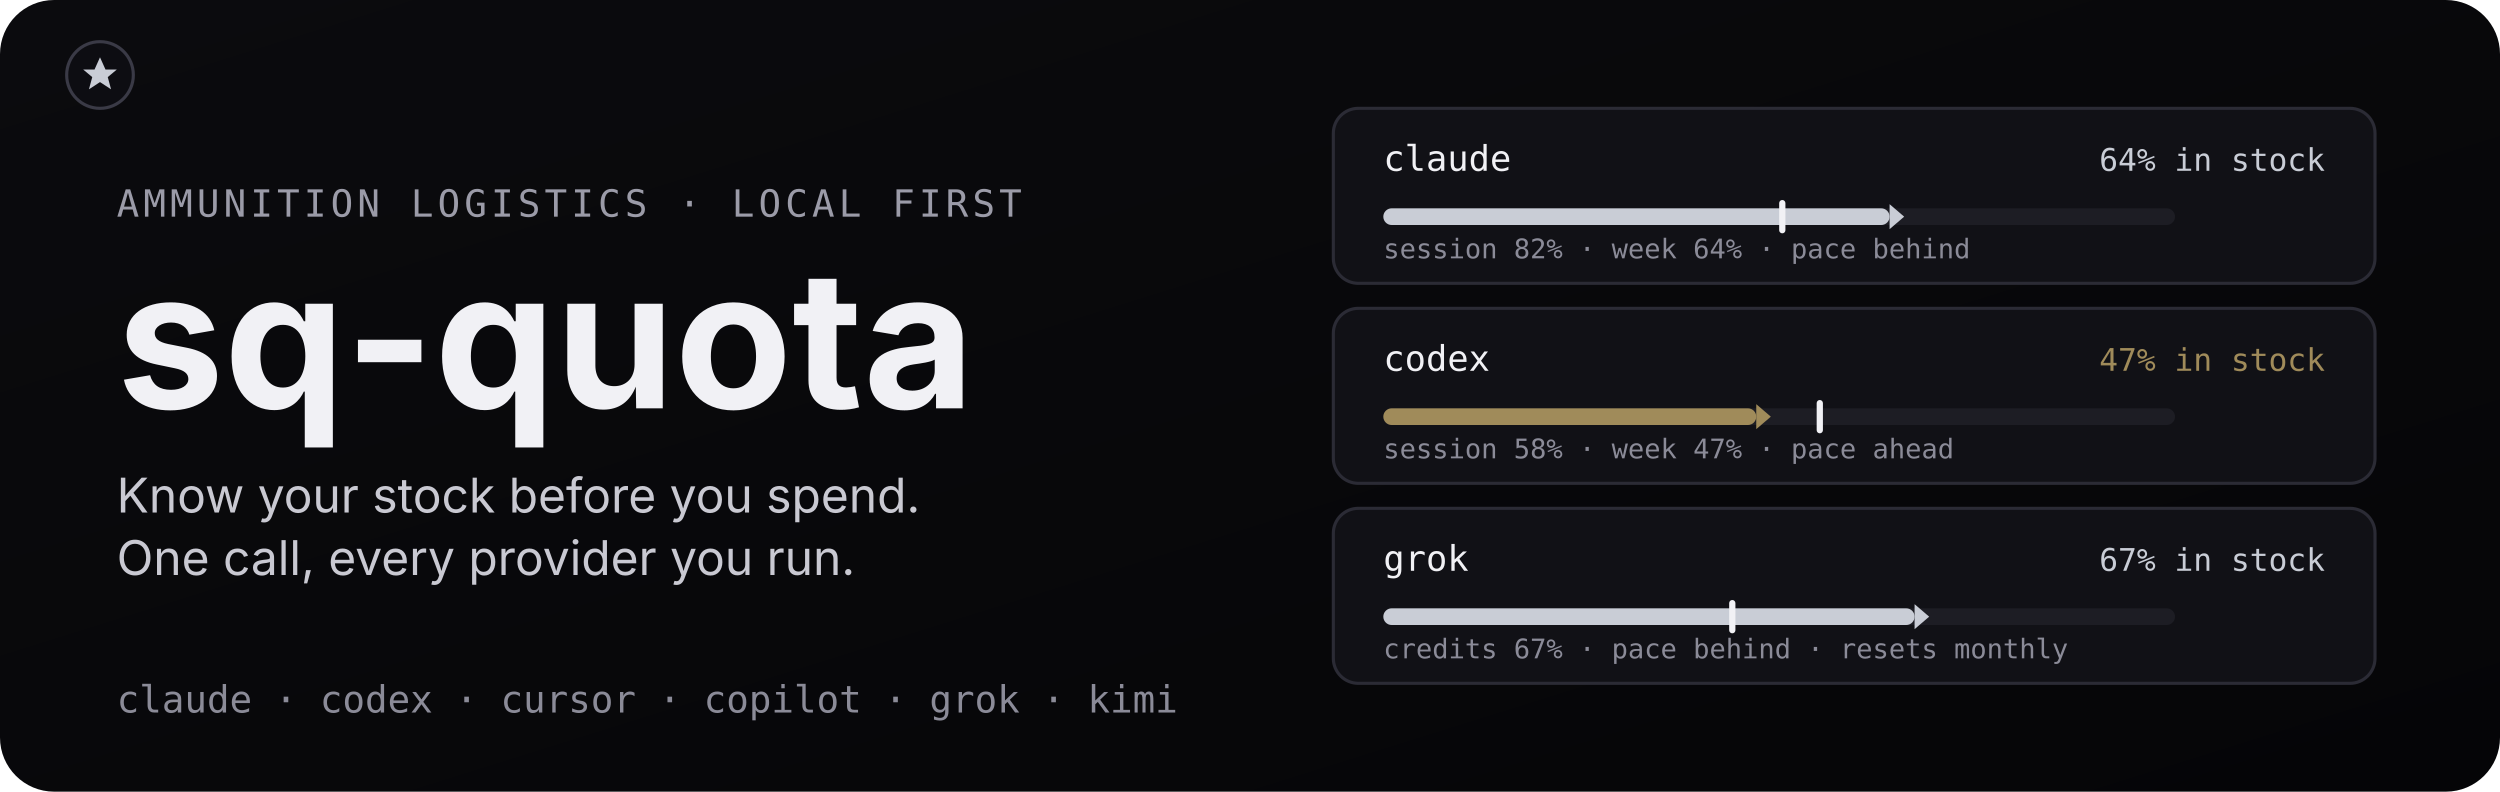
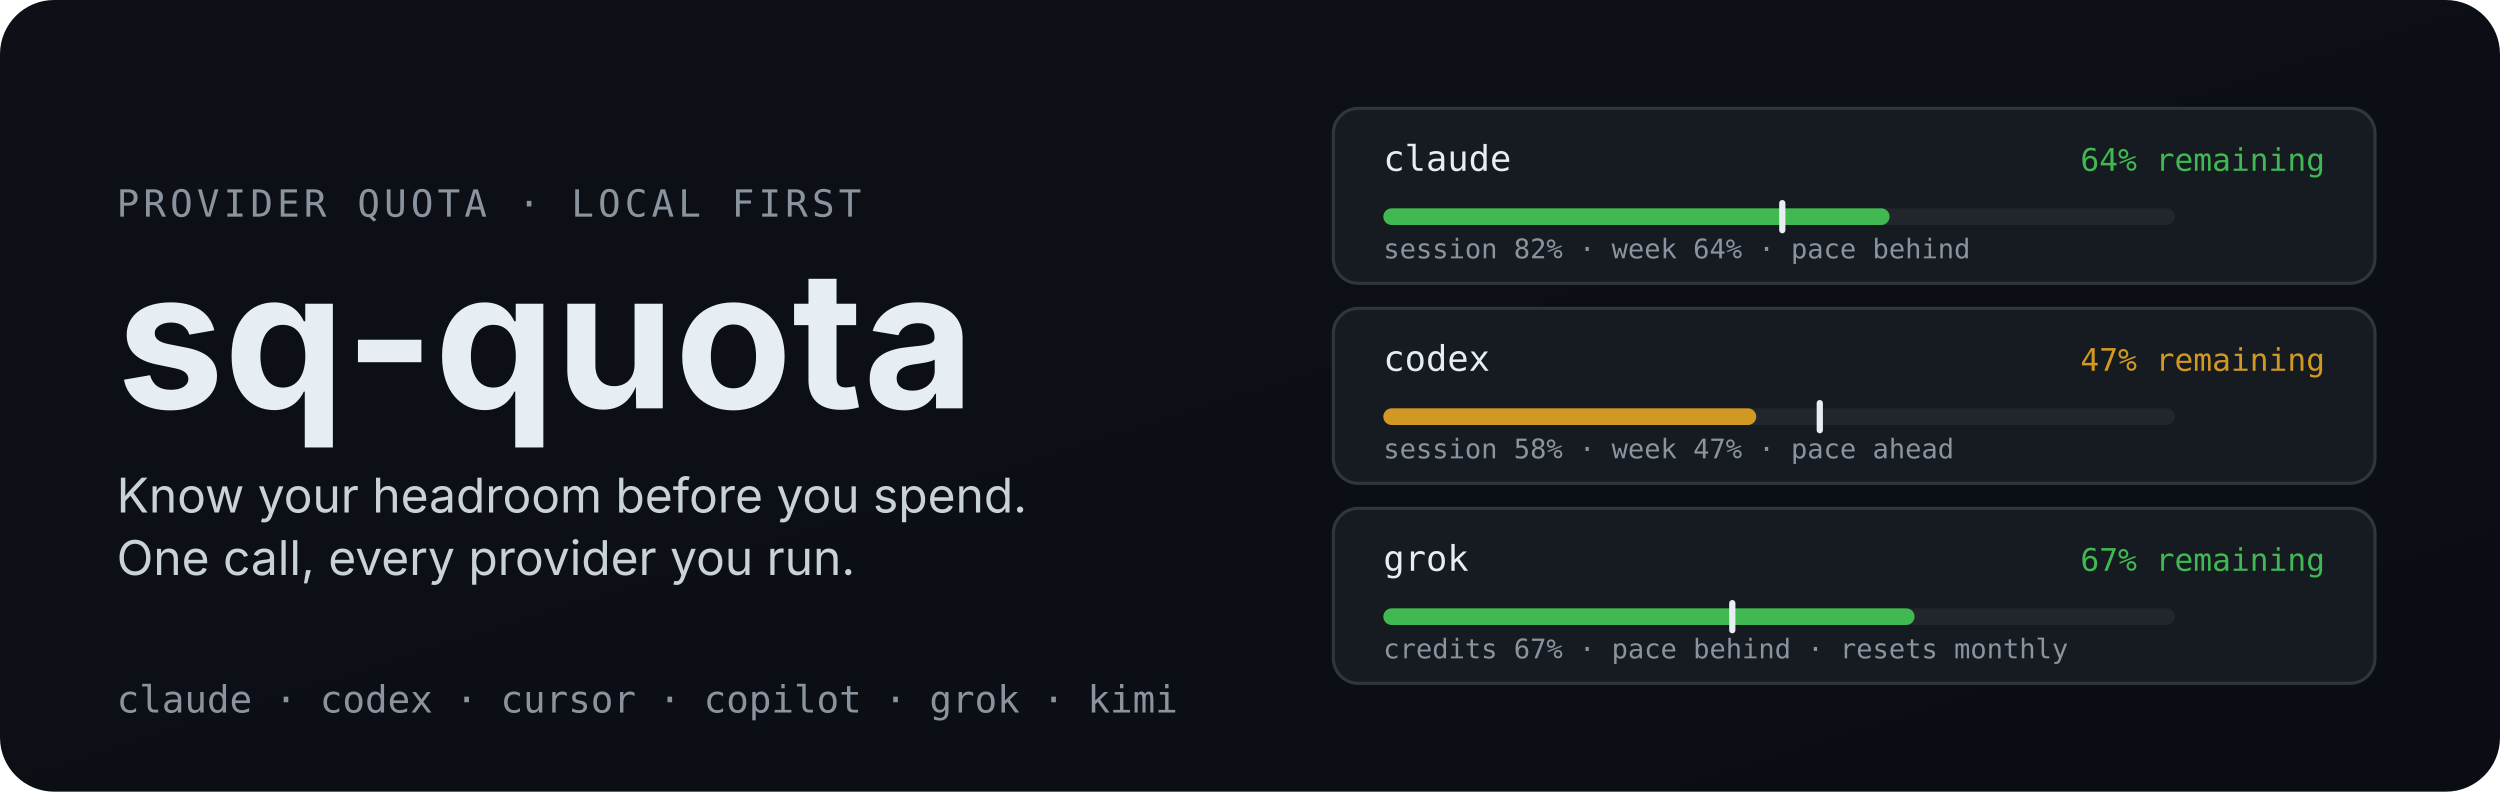
<svg xmlns="http://www.w3.org/2000/svg" width="1200" height="380" viewBox="0 0 1200 380" role="img" aria-labelledby="title desc">
  <defs>
    <linearGradient id="bg" x1="0" y1="0" x2="1" y2="1">
-       <stop offset="0" stop-color="#0b0b0e" />
-       <stop offset="1" stop-color="#050507" />
+       <stop offset="0" stop-color="#0d1117" />
+       <stop offset="1" stop-color="#0a0e14" />
    </linearGradient>
  </defs>
  <rect width="1200" height="380" rx="26" fill="url(#bg)" />
-   <g id="unit-patch" transform="translate(48 36)">
-     <circle r="16" fill="#0d0d12" stroke="#3a3a46" stroke-width="1.5" />
-     <path d="M0 -8.5 L2.63 -2.63 L8.08 -2.63 L3.72 1.01 L5.31 6.87 L0 3.4 L-5.31 6.87 L-3.72 1.01 L-8.08 -2.63 L-2.63 -2.63 Z" fill="#c9cdd6" />
-   </g>
  <g id="title-block" transform="translate(56 104)">
-     <text x="0" y="0" font-family="ui-monospace, SFMono-Regular, Menlo, monospace" font-size="18" fill="#9b9ba8" letter-spacing="2">AMMUNITION LOGISTICS · LOCAL FIRST</text>
-     <text x="0" y="92" font-family="-apple-system, BlinkMacSystemFont, Segoe UI, PingFang SC, sans-serif" font-size="92" font-weight="700" fill="#f1f1f5">sq-quota</text>
-     <text x="0" y="142" font-family="-apple-system, BlinkMacSystemFont, Segoe UI, PingFang SC, sans-serif" font-size="23" fill="#c9c9d2">Know your stock before you spend.</text>
-     <text x="0" y="172" font-family="-apple-system, BlinkMacSystemFont, Segoe UI, PingFang SC, sans-serif" font-size="23" fill="#c9c9d2">One call, every provider you run.</text>
-     <text x="0" y="238" font-family="ui-monospace, SFMono-Regular, Menlo, monospace" font-size="18" fill="#8b8b98">claude · codex · cursor · copilot · grok · kimi</text>
+     <text x="0" y="0" font-family="ui-monospace, SFMono-Regular, Menlo, monospace" font-size="18" fill="#8b949e" letter-spacing="2">PROVIDER QUOTA · LOCAL FIRST</text>
+     <text x="0" y="92" font-family="-apple-system, BlinkMacSystemFont, Segoe UI, PingFang SC, sans-serif" font-size="92" font-weight="700" fill="#e6edf3">sq-quota</text>
+     <text x="0" y="142" font-family="-apple-system, BlinkMacSystemFont, Segoe UI, PingFang SC, sans-serif" font-size="23" fill="#c9d1d9">Know your headroom before you spend.</text>
+     <text x="0" y="172" font-family="-apple-system, BlinkMacSystemFont, Segoe UI, PingFang SC, sans-serif" font-size="23" fill="#c9d1d9">One call, every provider you run.</text>
+     <text x="0" y="238" font-family="ui-monospace, SFMono-Regular, Menlo, monospace" font-size="18" fill="#8b949e">claude · codex · cursor · copilot · grok · kimi</text>
  </g>
  <g id="gauges" transform="translate(640 52)">
    <g id="card-1">
-       <rect width="500" height="84" rx="12" fill="#111116" stroke="#2b2b35" stroke-width="1.5" />
-       <text x="24" y="30" font-family="ui-monospace, SFMono-Regular, Menlo, monospace" font-size="17" fill="#f1f1f5">claude</text>
-       <text x="476" y="30" font-family="ui-monospace, SFMono-Regular, Menlo, monospace" font-size="15" fill="#c9cdd6" text-anchor="end">64% in stock</text>
-       <rect x="24" y="48" width="380" height="8" rx="4" fill="#1d1d24" />
-       <rect x="24" y="48" width="243" height="8" rx="4" fill="#c9cdd6" />
-       <path d="M267 46 L274 52 L267 58 Z" fill="#c9cdd6" />
-       <rect x="214" y="44" width="3" height="16" rx="1.5" fill="#f1f1f5" />
-       <text x="24" y="72" font-family="ui-monospace, SFMono-Regular, Menlo, monospace" font-size="13" fill="#8b8b98">session 82% · week 64% · pace behind</text>
+       <rect width="500" height="84" rx="12" fill="#161b22" stroke="#30363d" stroke-width="1.5" />
+       <text x="24" y="30" font-family="ui-monospace, SFMono-Regular, Menlo, monospace" font-size="17" fill="#e6edf3">claude</text>
+       <text x="476" y="30" font-family="ui-monospace, SFMono-Regular, Menlo, monospace" font-size="15" fill="#3fb950" text-anchor="end">64% remaining</text>
+       <rect x="24" y="48" width="380" height="8" rx="4" fill="#21262d" />
+       <rect x="24" y="48" width="243" height="8" rx="4" fill="#3fb950" />
+       <rect x="214" y="44" width="3" height="16" rx="1.5" fill="#e6edf3" />
+       <text x="24" y="72" font-family="ui-monospace, SFMono-Regular, Menlo, monospace" font-size="13" fill="#8b949e">session 82% · week 64% · pace behind</text>
    </g>
    <g id="card-2" transform="translate(0 96)">
-       <rect width="500" height="84" rx="12" fill="#111116" stroke="#2b2b35" stroke-width="1.5" />
-       <text x="24" y="30" font-family="ui-monospace, SFMono-Regular, Menlo, monospace" font-size="17" fill="#f1f1f5">codex</text>
-       <text x="476" y="30" font-family="ui-monospace, SFMono-Regular, Menlo, monospace" font-size="15" fill="#a08b5a" text-anchor="end">47% in stock</text>
-       <rect x="24" y="48" width="380" height="8" rx="4" fill="#1d1d24" />
-       <rect x="24" y="48" width="179" height="8" rx="4" fill="#a08b5a" />
-       <path d="M203 46 L210 52 L203 58 Z" fill="#a08b5a" />
-       <rect x="232" y="44" width="3" height="16" rx="1.5" fill="#f1f1f5" />
-       <text x="24" y="72" font-family="ui-monospace, SFMono-Regular, Menlo, monospace" font-size="13" fill="#8b8b98">session 58% · week 47% · pace ahead</text>
+       <rect width="500" height="84" rx="12" fill="#161b22" stroke="#30363d" stroke-width="1.5" />
+       <text x="24" y="30" font-family="ui-monospace, SFMono-Regular, Menlo, monospace" font-size="17" fill="#e6edf3">codex</text>
+       <text x="476" y="30" font-family="ui-monospace, SFMono-Regular, Menlo, monospace" font-size="15" fill="#d29922" text-anchor="end">47% remaining</text>
+       <rect x="24" y="48" width="380" height="8" rx="4" fill="#21262d" />
+       <rect x="24" y="48" width="179" height="8" rx="4" fill="#d29922" />
+       <rect x="232" y="44" width="3" height="16" rx="1.5" fill="#e6edf3" />
+       <text x="24" y="72" font-family="ui-monospace, SFMono-Regular, Menlo, monospace" font-size="13" fill="#8b949e">session 58% · week 47% · pace ahead</text>
    </g>
    <g id="card-3" transform="translate(0 192)">
-       <rect width="500" height="84" rx="12" fill="#111116" stroke="#2b2b35" stroke-width="1.5" />
-       <text x="24" y="30" font-family="ui-monospace, SFMono-Regular, Menlo, monospace" font-size="17" fill="#f1f1f5">grok</text>
-       <text x="476" y="30" font-family="ui-monospace, SFMono-Regular, Menlo, monospace" font-size="15" fill="#c9cdd6" text-anchor="end">67% in stock</text>
-       <rect x="24" y="48" width="380" height="8" rx="4" fill="#1d1d24" />
-       <rect x="24" y="48" width="255" height="8" rx="4" fill="#c9cdd6" />
-       <path d="M279 46 L286 52 L279 58 Z" fill="#c9cdd6" />
-       <rect x="190" y="44" width="3" height="16" rx="1.5" fill="#f1f1f5" />
-       <text x="24" y="72" font-family="ui-monospace, SFMono-Regular, Menlo, monospace" font-size="13" fill="#8b8b98">credits 67% · pace behind · resets monthly</text>
+       <rect width="500" height="84" rx="12" fill="#161b22" stroke="#30363d" stroke-width="1.5" />
+       <text x="24" y="30" font-family="ui-monospace, SFMono-Regular, Menlo, monospace" font-size="17" fill="#e6edf3">grok</text>
+       <text x="476" y="30" font-family="ui-monospace, SFMono-Regular, Menlo, monospace" font-size="15" fill="#3fb950" text-anchor="end">67% remaining</text>
+       <rect x="24" y="48" width="380" height="8" rx="4" fill="#21262d" />
+       <rect x="24" y="48" width="255" height="8" rx="4" fill="#3fb950" />
+       <rect x="190" y="44" width="3" height="16" rx="1.5" fill="#e6edf3" />
+       <text x="24" y="72" font-family="ui-monospace, SFMono-Regular, Menlo, monospace" font-size="13" fill="#8b949e">credits 67% · pace behind · resets monthly</text>
    </g>
  </g>
</svg>
